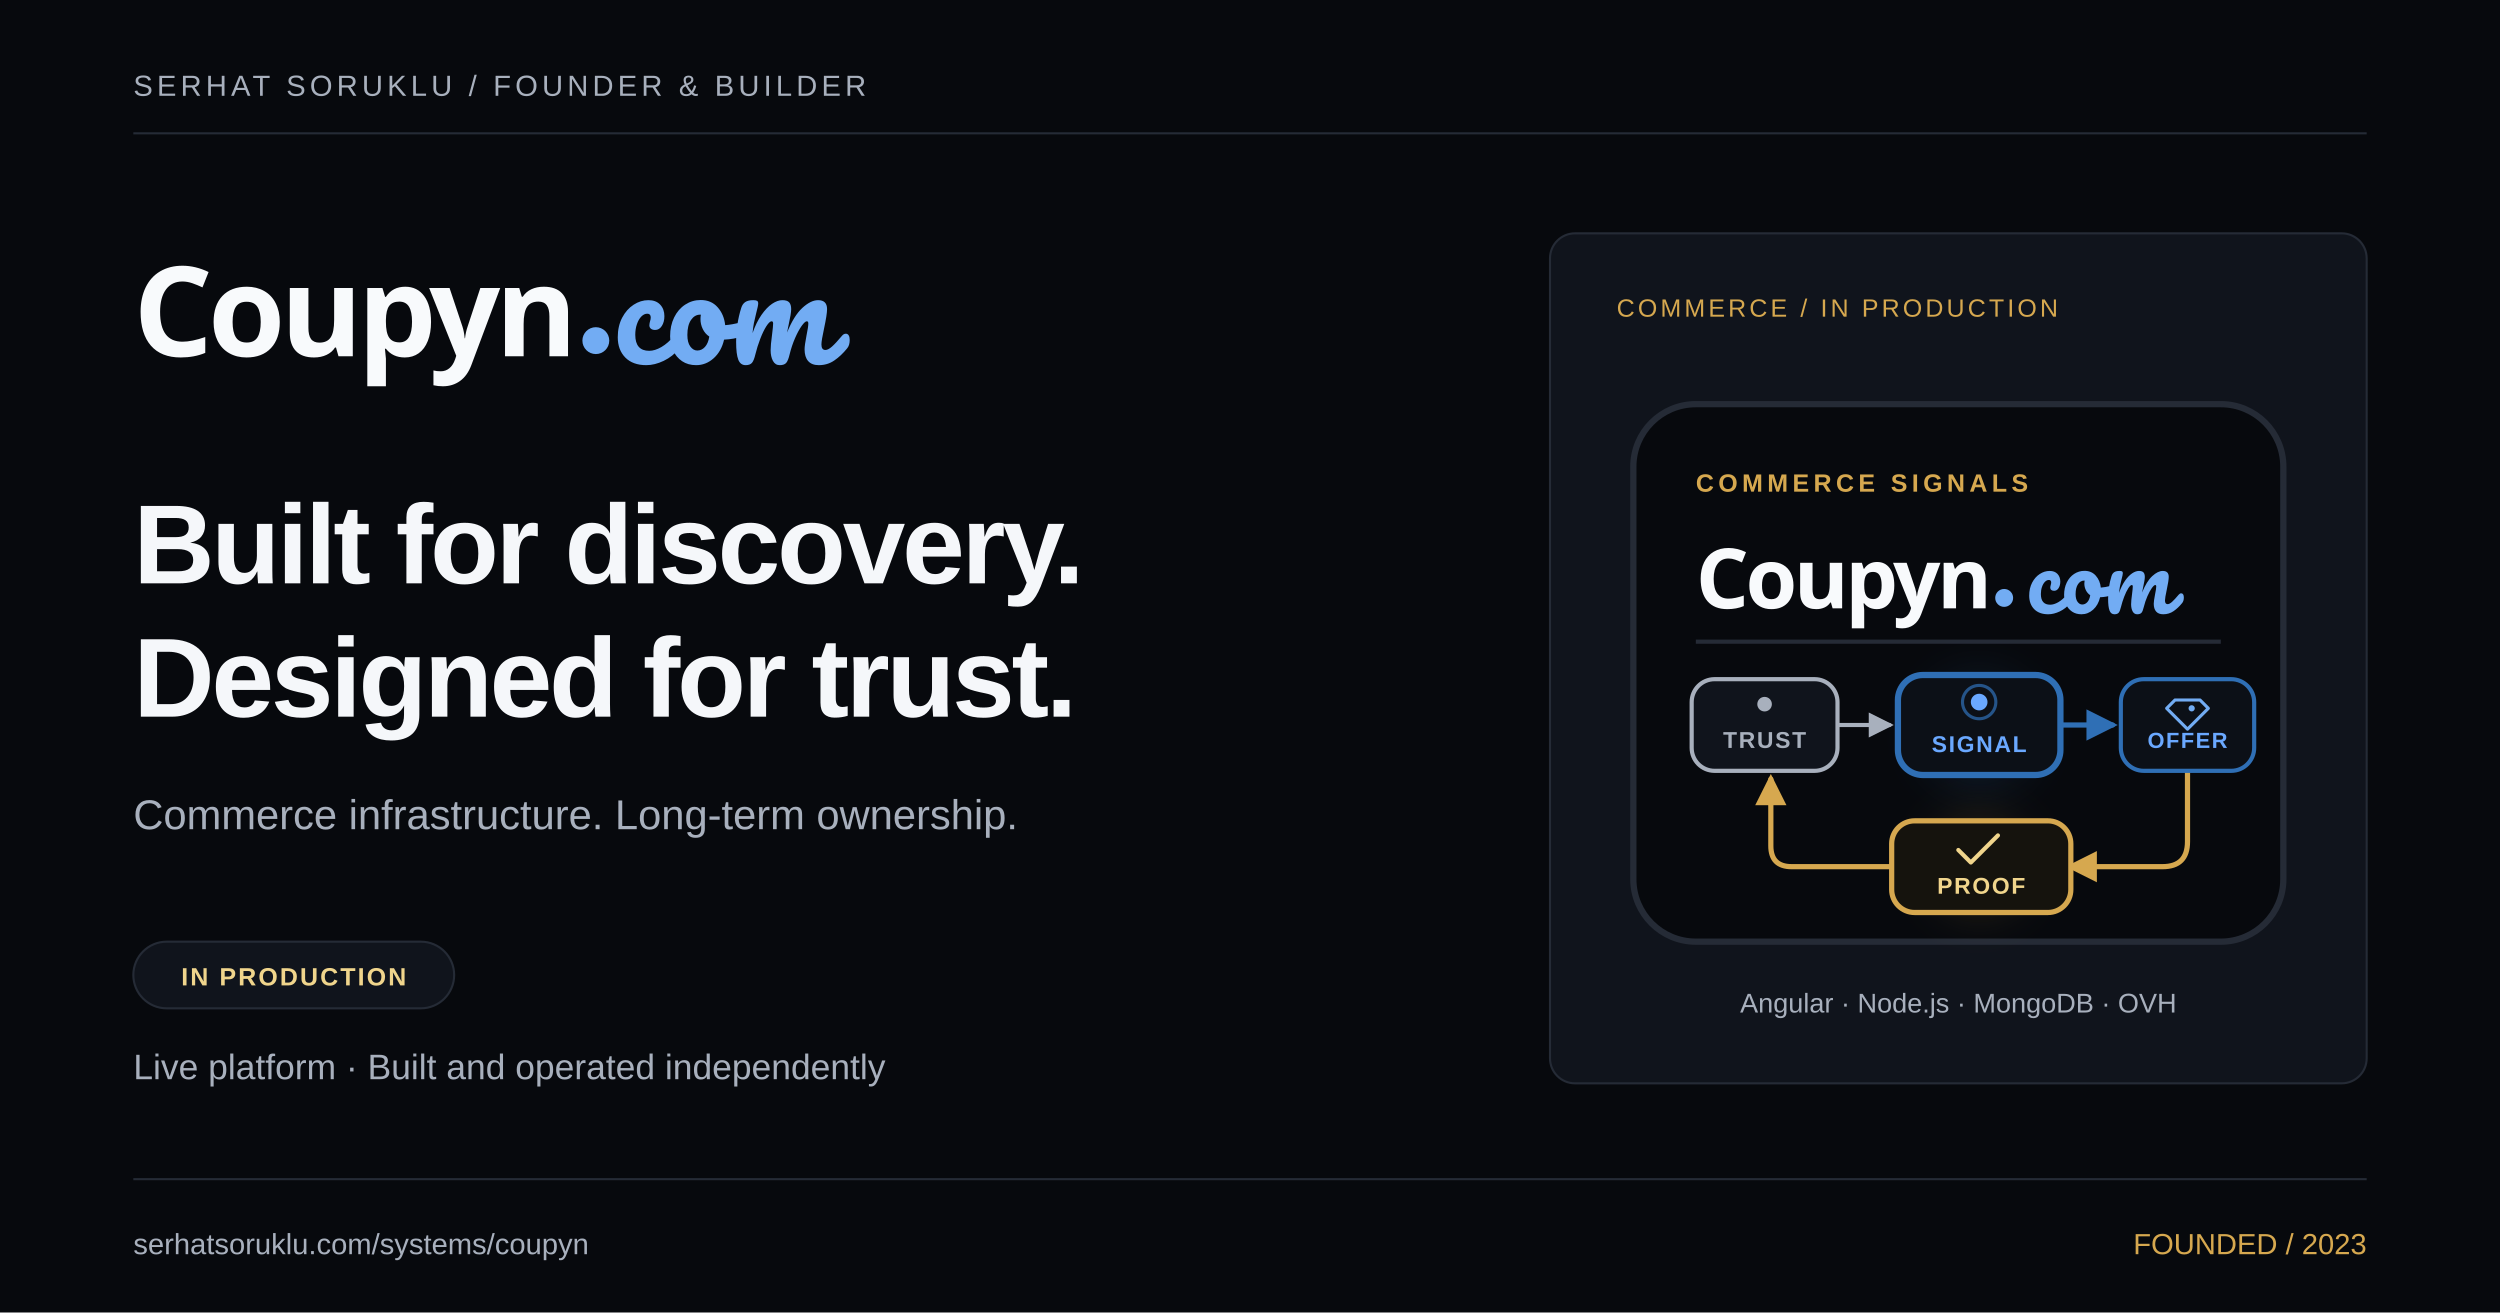
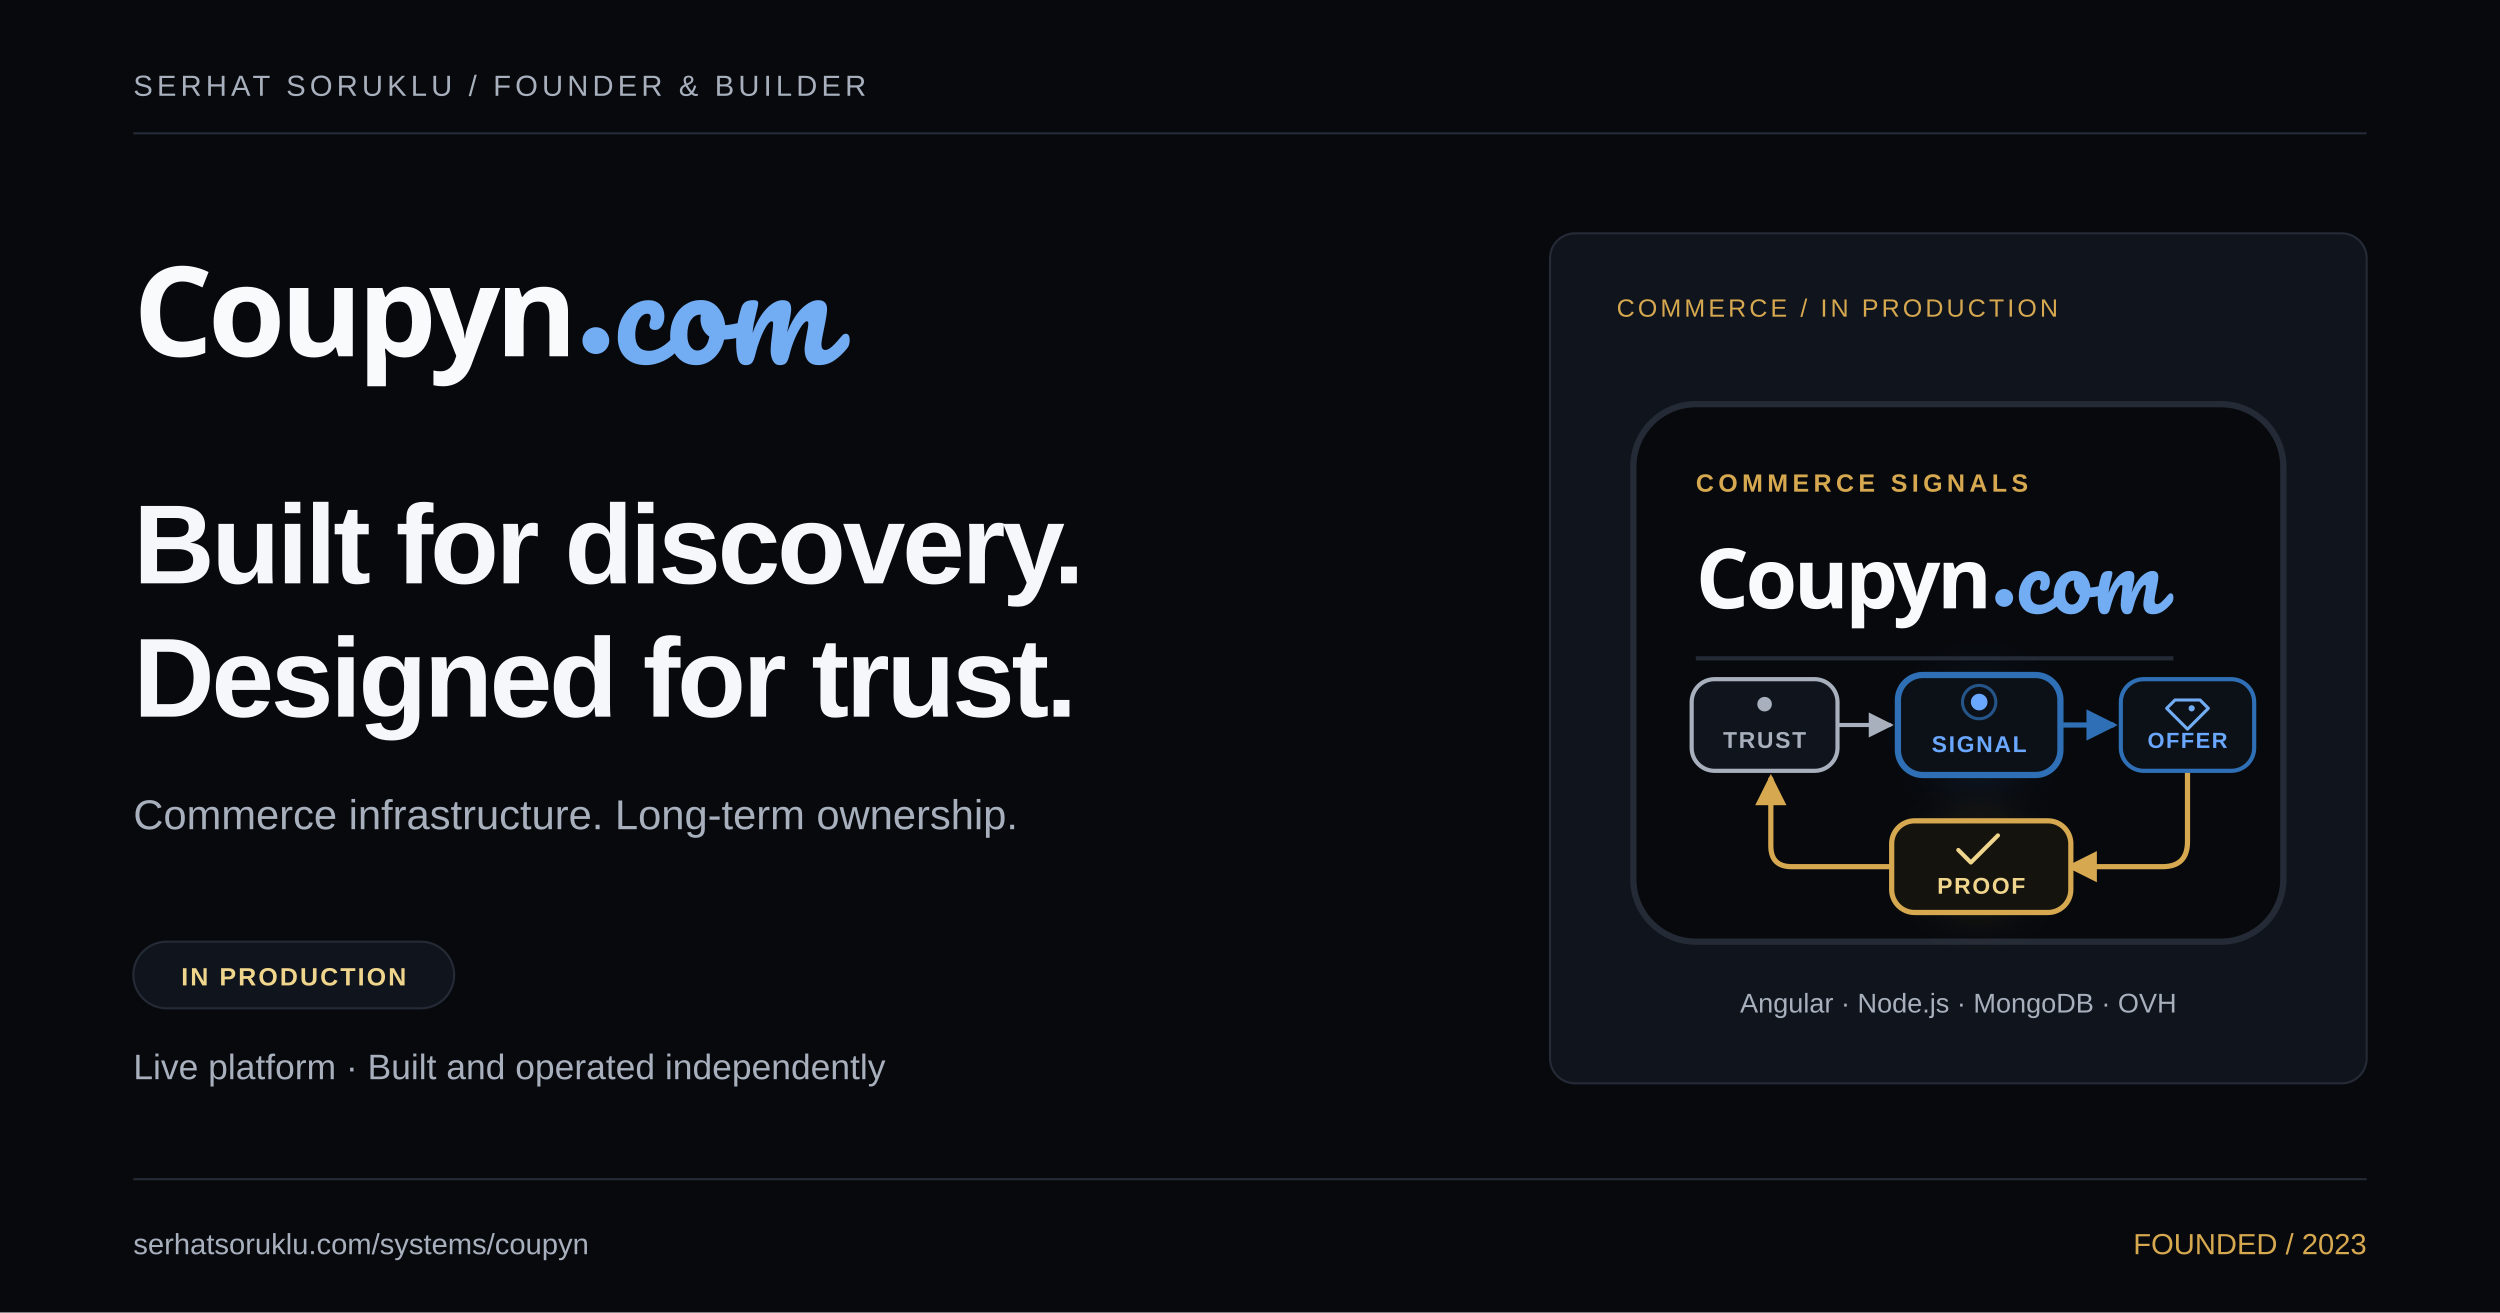
<svg xmlns="http://www.w3.org/2000/svg" width="1200" height="630" viewBox="0 0 1200 630" role="img" aria-labelledby="title desc">
  <defs>
    <linearGradient id="card-surface" x1="72" x2="1128" y1="72" y2="558" gradientUnits="userSpaceOnUse">
      <stop stop-color="#10141c" />
      <stop offset="0.58" stop-color="#0c1017" />
      <stop offset="1" stop-color="#15130d" />
    </linearGradient>
    <radialGradient id="gold-field" cx="0" cy="0" r="1" gradientTransform="matrix(330 0 0 260 884 316)" gradientUnits="userSpaceOnUse">
      <stop stop-color="#d6a84f" stop-opacity="0.24" />
      <stop offset="0.56" stop-color="#d6a84f" stop-opacity="0.08" />
      <stop offset="1" stop-color="#d6a84f" stop-opacity="0" />
    </radialGradient>
    <radialGradient id="blue-field" cx="0" cy="0" r="1" gradientTransform="matrix(220 0 0 190 992 242)" gradientUnits="userSpaceOnUse">
      <stop stop-color="#2f6fb5" stop-opacity="0.22" />
      <stop offset="1" stop-color="#2f6fb5" stop-opacity="0" />
    </radialGradient>
    <filter id="soft-glow" x="-40%" y="-40%" width="180%" height="180%">
      <feGaussianBlur stdDeviation="10" />
    </filter>
    <marker id="arrow-muted" markerWidth="6" markerHeight="6" refX="5" refY="3" orient="auto" markerUnits="strokeWidth">
      <path d="M0 0l6 3-6 3z" fill="#a8b0bd" />
    </marker>
    <marker id="arrow-blue" markerWidth="6" markerHeight="6" refX="5" refY="3" orient="auto" markerUnits="strokeWidth">
      <path d="M0 0l6 3-6 3z" fill="#2f6fb5" />
    </marker>
    <marker id="arrow-gold" markerWidth="6" markerHeight="6" refX="5" refY="3" orient="auto" markerUnits="strokeWidth">
      <path d="M0 0l6 3-6 3z" fill="#d6a84f" />
    </marker>
  </defs>
  <rect width="1200" height="630" fill="#07090d" />
  <path d="M64 64H1136" stroke="#252b36" />
  <text x="64" y="46" fill="#a8b0bd" font-family="Arial, sans-serif" font-size="14" letter-spacing="2">SERHAT SORUKLU / FOUNDER &amp; BUILDER</text>
  <g transform="translate(19 24) scale(1.5)">
    <g id="coupyn-brand-wordmark" transform="translate(0 -8)">
      <text x="30" y="106" fill="#f8fafc" font-family="Open Sans, Arial, Helvetica, sans-serif" font-size="40" font-weight="700" letter-spacing="-1.6">Coupyn</text>
      <circle cx="178" cy="101" r="4.3" fill="#72acf3" />
      <path transform="matrix(0.92 0 0 0.92 13.4 8.35)" fill="#72acf3" d="M186.54 99.54Q186.54 95.66 188.07 92.73Q189.61 89.8 192.06 88.22Q194.5 86.63 197.19 86.63Q199.83 86.63 201.3 88.19Q202.76 89.75 202.76 92.2Q202.76 94.22 201.87 95.61Q200.98 97 199.54 97Q198.63 97 198.08 96.57Q197.53 96.14 197.53 95.37Q197.53 95.03 197.62 94.6Q197.72 94.17 197.77 93.98Q198.01 93.26 198.01 92.63Q198.01 92.01 197.7 91.67Q197.38 91.34 196.81 91.34Q195.7 91.34 194.74 92.32Q193.78 93.3 193.21 94.98Q192.63 96.66 192.63 98.68Q192.63 104.25 197.48 104.25Q199.45 104.25 201.73 102.93Q204.01 101.61 206.22 98.97Q206.79 98.3 207.51 98.3Q208.14 98.3 208.5 98.87Q208.86 99.45 208.86 100.46Q208.86 102.28 207.94 103.43Q205.69 106.22 202.54 107.73Q199.4 109.24 196.47 109.24Q191.77 109.24 189.15 106.58Q186.54 103.91 186.54 99.54Z M231.24 96.47Q231.24 98.78 229.85 99.21Q226.97 100.22 223.52 100.36Q222.6 104.39 219.92 106.82Q217.23 109.24 213.82 109.24Q210.94 109.24 208.9 107.85Q206.86 106.46 205.8 104.15Q204.75 101.85 204.75 99.16Q204.75 95.51 206.14 92.66Q207.53 89.8 209.98 88.19Q212.43 86.58 215.4 86.58Q219.05 86.58 221.28 89.1Q223.52 91.62 223.9 95.32Q226.16 95.18 229.28 94.36Q229.66 94.26 229.95 94.26Q230.57 94.26 230.91 94.89Q231.24 95.51 231.24 96.47ZM218.38 99.3Q216.89 98.3 216.1 96.66Q215.31 95.03 215.31 93.21Q215.31 92.44 215.45 91.67H215.21Q213.29 91.67 212.02 93.52Q210.75 95.37 210.75 98.73Q210.75 101.37 211.78 102.76Q212.81 104.15 214.2 104.15Q215.74 104.15 216.87 102.9Q218 101.66 218.38 99.3Z M227.71 101.18Q227.71 94.94 229.49 89.32Q229.92 87.93 230.9 87.28Q231.89 86.63 233.66 86.63Q234.62 86.63 235.01 86.87Q235.39 87.11 235.39 87.78Q235.39 88.55 234.67 91.24Q234.19 93.16 233.9 94.58Q233.62 95.99 233.42 98.1Q234.72 94.36 236.52 91.77Q238.32 89.18 240.22 87.9Q242.11 86.63 243.79 86.63Q245.47 86.63 246.17 87.4Q246.86 88.17 246.86 89.75Q246.86 91.29 245.95 95.32Q245.57 97.05 245.42 97.91Q247.82 92.01 250.75 89.32Q253.68 86.63 256.22 86.63Q259.34 86.63 259.34 89.75Q259.34 91.62 258.29 96.52Q257.38 100.7 257.38 102.04Q257.38 103.96 258.77 103.96Q259.73 103.96 261.05 102.78Q262.37 101.61 264.58 98.97Q265.15 98.3 265.87 98.3Q266.5 98.3 266.86 98.87Q267.22 99.45 267.22 100.46Q267.22 102.38 266.3 103.43Q264.24 105.98 261.86 107.61Q259.49 109.24 256.46 109.24Q254.02 109.24 252.77 107.82Q251.52 106.41 251.52 103.72Q251.52 102.38 252.19 98.92Q252.82 95.9 252.82 94.74Q252.82 93.98 252.29 93.98Q251.66 93.98 250.51 95.58Q249.36 97.19 248.21 99.83Q247.06 102.47 246.34 105.4Q245.81 107.7 245.11 108.47Q244.42 109.24 242.88 109.24Q241.3 109.24 240.5 107.73Q239.71 106.22 239.71 104.06Q239.71 102.23 240.19 98.78Q240.58 95.7 240.58 94.74Q240.58 93.98 240.05 93.98Q239.33 93.98 238.22 95.7Q237.12 97.43 236.09 100.12Q235.06 102.81 234.43 105.4Q233.9 107.66 233.21 108.45Q232.51 109.24 231.02 109.24Q229.2 109.24 228.46 107.32Q227.71 105.4 227.71 101.18Z" />
    </g>
  </g>
  <text x="64" y="280" fill="#f5f7fa" font-family="Arial, sans-serif" font-size="54" font-weight="700" letter-spacing="-1.5">Built for discovery.</text>
  <text x="64" y="344" fill="#f5f7fa" font-family="Arial, sans-serif" font-size="54" font-weight="700" letter-spacing="-1.5">Designed for trust.</text>
  <text x="64" y="398" fill="#a8b0bd" font-family="Arial, sans-serif" font-size="20">Commerce infrastructure. Long-term ownership.</text>
  <rect x="64" y="452" width="154" height="32" rx="16" fill="#10141c" stroke="#252b36" />
  <text x="141" y="473" text-anchor="middle" fill="#f0d58c" font-family="Arial, sans-serif" font-size="12" font-weight="700" letter-spacing="1">IN PRODUCTION</text>
  <text x="64" y="518" fill="#a8b0bd" font-family="Arial, sans-serif" font-size="17">Live platform · Built and operated independently</text>
  <rect x="744" y="112" width="392" height="408" rx="12" fill="#10141c" stroke="#252b36" />
  <text x="776" y="152" fill="#d6a84f" font-family="Arial, sans-serif" font-size="12" letter-spacing="1.5">COMMERCE / IN PRODUCTION</text>
  <g id="coupyn-og-visual" transform="translate(784 194)">
    <rect id="coupyn-og-visual-box" width="312" height="258" rx="30" fill="#07090d" stroke="#252b36" stroke-width="3" />
    <text x="30" y="42" fill="#d6a84f" font-family="Arial, Helvetica, sans-serif" font-size="12" font-weight="700" letter-spacing="2.1">COMMERCE SIGNALS</text>
    <g id="coupyn-og-logo" transform="translate(0 -8)">
      <text x="30" y="106" fill="#f8fafc" font-family="Open Sans, Arial, Helvetica, sans-serif" font-size="40" font-weight="700" letter-spacing="-1.6">Coupyn</text>
      <circle cx="178" cy="101" r="4.3" fill="#72acf3" />
-       <path transform="matrix(0.92 0 0 0.92 18.4 8.35)" fill="#72acf3" d="M186.54 99.54Q186.54 95.66 188.07 92.73Q189.61 89.8 192.06 88.22Q194.5 86.63 197.19 86.63Q199.83 86.63 201.3 88.19Q202.76 89.75 202.76 92.2Q202.76 94.22 201.87 95.61Q200.98 97 199.54 97Q198.63 97 198.08 96.57Q197.53 96.14 197.53 95.37Q197.53 95.03 197.62 94.6Q197.72 94.17 197.77 93.98Q198.01 93.26 198.01 92.63Q198.01 92.01 197.7 91.67Q197.38 91.34 196.81 91.34Q195.7 91.34 194.74 92.32Q193.78 93.3 193.21 94.98Q192.63 96.66 192.63 98.68Q192.63 104.25 197.48 104.25Q199.45 104.25 201.73 102.93Q204.01 101.61 206.22 98.97Q206.79 98.3 207.51 98.3Q208.14 98.3 208.5 98.87Q208.86 99.45 208.86 100.46Q208.86 102.28 207.94 103.43Q205.69 106.22 202.54 107.73Q199.4 109.24 196.47 109.24Q191.77 109.24 189.15 106.58Q186.54 103.91 186.54 99.54Z M231.24 96.47Q231.24 98.78 229.85 99.21Q226.97 100.22 223.52 100.36Q222.6 104.39 219.92 106.82Q217.23 109.24 213.82 109.24Q210.94 109.24 208.9 107.85Q206.86 106.46 205.8 104.15Q204.75 101.85 204.75 99.16Q204.75 95.51 206.14 92.66Q207.53 89.8 209.98 88.19Q212.43 86.58 215.4 86.58Q219.05 86.58 221.28 89.1Q223.52 91.62 223.9 95.32Q226.16 95.18 229.28 94.36Q229.66 94.26 229.95 94.26Q230.57 94.26 230.91 94.89Q231.24 95.51 231.24 96.47ZM218.38 99.3Q216.89 98.3 216.1 96.66Q215.31 95.03 215.31 93.21Q215.31 92.44 215.45 91.67H215.21Q213.29 91.67 212.02 93.52Q210.75 95.37 210.75 98.73Q210.75 101.37 211.78 102.76Q212.81 104.15 214.2 104.15Q215.74 104.15 216.87 102.9Q218 101.66 218.38 99.3Z M227.71 101.18Q227.71 94.94 229.49 89.32Q229.92 87.93 230.9 87.28Q231.89 86.63 233.66 86.63Q234.62 86.63 235.01 86.87Q235.39 87.11 235.39 87.78Q235.39 88.55 234.67 91.24Q234.19 93.16 233.9 94.58Q233.62 95.99 233.42 98.1Q234.72 94.36 236.52 91.77Q238.32 89.18 240.22 87.9Q242.11 86.63 243.79 86.63Q245.47 86.63 246.17 87.4Q246.86 88.17 246.86 89.75Q246.86 91.29 245.95 95.32Q245.57 97.05 245.42 97.91Q247.82 92.01 250.75 89.32Q253.68 86.63 256.22 86.63Q259.34 86.63 259.34 89.75Q259.34 91.62 258.29 96.52Q257.38 100.7 257.38 102.04Q257.38 103.96 258.77 103.96Q259.73 103.96 261.05 102.78Q262.37 101.61 264.58 98.97Q265.15 98.3 265.87 98.3Q266.5 98.3 266.86 98.87Q267.22 99.45 267.22 100.46Q267.22 102.38 266.3 103.43Q264.24 105.98 261.86 107.61Q259.49 109.24 256.46 109.24Q254.02 109.24 252.77 107.82Q251.52 106.41 251.52 103.72Q251.52 102.38 252.19 98.92Q252.82 95.9 252.82 94.74Q252.82 93.98 252.29 93.98Q251.66 93.98 250.51 95.58Q249.36 97.19 248.21 99.83Q247.06 102.47 246.34 105.4Q245.81 107.7 245.11 108.47Q244.42 109.24 242.88 109.24Q241.3 109.24 240.5 107.73Q239.71 106.22 239.71 104.06Q239.71 102.23 240.19 98.78Q240.58 95.7 240.58 94.74Q240.58 93.98 240.05 93.98Q239.33 93.98 238.22 95.7Q237.12 97.43 236.09 100.12Q235.06 102.81 234.43 105.4Q233.9 107.66 233.21 108.45Q232.51 109.24 231.02 109.24Q229.2 109.24 228.46 107.32Q227.71 105.4 227.71 101.18Z" />
+       <path transform="matrix(0.92 0 0 0.92 13.4 8.35)" fill="#72acf3" d="M186.54 99.54Q186.54 95.66 188.07 92.73Q189.61 89.8 192.06 88.22Q194.5 86.63 197.19 86.63Q199.83 86.63 201.3 88.19Q202.76 89.75 202.76 92.2Q202.76 94.22 201.87 95.61Q200.98 97 199.54 97Q198.63 97 198.08 96.57Q197.53 96.14 197.53 95.37Q197.53 95.03 197.62 94.6Q197.72 94.17 197.77 93.98Q198.01 93.26 198.01 92.63Q198.01 92.01 197.7 91.67Q197.38 91.34 196.81 91.34Q195.7 91.34 194.74 92.32Q193.78 93.3 193.21 94.98Q192.63 96.66 192.63 98.68Q192.63 104.25 197.48 104.25Q199.45 104.25 201.73 102.93Q204.01 101.61 206.22 98.97Q206.79 98.3 207.51 98.3Q208.14 98.3 208.5 98.87Q208.86 99.45 208.86 100.46Q208.86 102.28 207.94 103.43Q205.69 106.22 202.54 107.73Q199.4 109.24 196.47 109.24Q191.77 109.24 189.15 106.58Q186.54 103.91 186.54 99.54Z M231.24 96.47Q231.24 98.78 229.85 99.21Q226.97 100.22 223.52 100.36Q222.6 104.39 219.92 106.82Q217.23 109.24 213.82 109.24Q210.94 109.24 208.9 107.85Q206.86 106.46 205.8 104.15Q204.75 101.85 204.75 99.16Q204.75 95.51 206.14 92.66Q207.53 89.8 209.98 88.19Q212.43 86.58 215.4 86.58Q219.05 86.58 221.28 89.1Q223.52 91.62 223.9 95.32Q226.16 95.18 229.28 94.36Q229.66 94.26 229.95 94.26Q230.57 94.26 230.91 94.89Q231.24 95.51 231.24 96.47ZM218.38 99.3Q216.89 98.3 216.1 96.66Q215.31 95.03 215.31 93.21Q215.31 92.44 215.45 91.67H215.21Q213.29 91.67 212.02 93.52Q210.75 95.37 210.75 98.73Q210.75 101.37 211.78 102.76Q212.81 104.15 214.2 104.15Q215.74 104.15 216.87 102.9Q218 101.66 218.38 99.3Z M227.71 101.18Q227.71 94.94 229.49 89.32Q229.92 87.93 230.9 87.28Q231.89 86.63 233.66 86.63Q234.62 86.63 235.01 86.87Q235.39 87.11 235.39 87.78Q235.39 88.55 234.67 91.24Q234.19 93.16 233.9 94.58Q233.62 95.99 233.42 98.1Q234.72 94.36 236.52 91.77Q238.32 89.18 240.22 87.9Q242.11 86.63 243.79 86.63Q245.47 86.63 246.17 87.4Q246.86 88.17 246.86 89.75Q246.86 91.29 245.95 95.32Q245.57 97.05 245.42 97.91Q247.82 92.01 250.75 89.32Q253.68 86.63 256.22 86.63Q259.34 86.63 259.34 89.75Q259.34 91.62 258.29 96.52Q257.38 100.7 257.38 102.04Q257.38 103.96 258.77 103.96Q259.73 103.96 261.05 102.78Q262.37 101.61 264.58 98.97Q265.15 98.3 265.87 98.3Q266.5 98.3 266.86 98.87Q267.22 99.45 267.22 100.46Q267.22 102.38 266.3 103.43Q264.24 105.98 261.86 107.61Q259.49 109.24 256.46 109.24Q254.02 109.24 252.77 107.82Q251.52 106.41 251.52 103.72Q251.52 102.38 252.19 98.92Q252.82 95.9 252.82 94.74Q252.82 93.98 252.29 93.98Q251.66 93.98 250.51 95.58Q249.36 97.19 248.21 99.83Q247.06 102.47 246.34 105.4Q245.81 107.7 245.11 108.47Q244.42 109.24 242.88 109.24Q241.3 109.24 240.5 107.73Q239.71 106.22 239.71 104.06Q239.71 102.23 240.19 98.78Q240.58 95.7 240.58 94.74Q240.58 93.98 240.05 93.98Q239.33 93.98 238.22 95.7Q237.12 97.43 236.09 100.12Q235.06 102.81 234.43 105.4Q233.9 107.66 233.21 108.45Q232.51 109.24 231.02 109.24Q229.2 109.24 228.46 107.32Q227.71 105.4 227.71 101.18Z" />
    </g>
-     <path d="M30 114h252" stroke="#252b36" stroke-width="2" />
+     <path d="M30 122H259.242" stroke="#252b36" stroke-width="2" />
    <circle cx="166" cy="157" r="27" fill="#2f6fb5" opacity="0.16" filter="url(#soft-glow)" />
    <circle cx="166" cy="221" r="24" fill="#d6a84f" opacity="0.14" filter="url(#soft-glow)" />
    <g id="coupyn-og-diagram" transform="translate(28 130)" fill="none" stroke-linecap="round" stroke-linejoin="round">
      <path data-signal-connection="trust-to-signal" d="M70 24h25" stroke="#a8b0bd" stroke-width="2" marker-end="url(#arrow-muted)" />
      <path data-signal-connection="signal-to-offer" d="M177 24h25" stroke="#2f6fb5" stroke-width="2.5" marker-end="url(#arrow-blue)" />
      <path data-signal-connection="offer-to-proof" d="M238 46v34q0 12-12 12h-44" stroke="#d6a84f" stroke-width="2.5" marker-end="url(#arrow-gold)" />
      <path data-signal-connection="proof-to-trust" d="M96 92H48q-10 0-10-10V50" stroke="#d6a84f" stroke-width="2.5" marker-end="url(#arrow-gold)" />
      <g id="coupyn-signal-trust" data-signal-node="Trust">
        <rect y="2" width="70" height="44" rx="11" fill="#10141c" stroke="#a8b0bd" stroke-width="2" />
        <circle cx="35" cy="14" r="3.5" fill="#a8b0bd" stroke="none" />
        <text x="35" y="35" fill="#a8b0bd" stroke="none" text-anchor="middle" font-family="Arial, Helvetica, sans-serif" font-size="11" font-weight="700" letter-spacing="0.8">TRUST</text>
      </g>
      <g id="coupyn-signal-signal" data-signal-node="Signal">
        <rect x="99" width="78" height="48" rx="12" fill="#0c1017" stroke="#2f6fb5" stroke-width="3" />
        <circle cx="138" cy="13" r="4" fill="#6aa8ff" stroke="none" />
        <circle cx="138" cy="13" r="8" stroke="#2f6fb5" stroke-width="1.5" opacity="0.72" />
        <text x="138" y="37" fill="#6aa8ff" stroke="none" text-anchor="middle" font-family="Arial, Helvetica, sans-serif" font-size="11" font-weight="700" letter-spacing="0.8">SIGNAL</text>
      </g>
      <g id="coupyn-signal-offer" data-signal-node="Offer">
        <rect x="206" y="2" width="64" height="44" rx="11" fill="#0c1017" stroke="#2f6fb5" stroke-width="2" />
        <path d="M232 12h12l4 4-10 10-10-10z" stroke="#72acf3" stroke-width="1.5" />
        <circle cx="240" cy="16" r="1.5" fill="#72acf3" stroke="none" />
        <text x="238" y="35" fill="#6aa8ff" stroke="none" text-anchor="middle" font-family="Arial, Helvetica, sans-serif" font-size="10.5" font-weight="700" letter-spacing="0.7">OFFER</text>
      </g>
      <g id="coupyn-signal-proof" data-signal-node="Proof">
        <rect x="96" y="70" width="86" height="44" rx="11" fill="#15130d" stroke="#d6a84f" stroke-width="2.5" />
        <path d="m128 84 6 6 13-13" stroke="#f0d58c" stroke-width="2" />
        <text x="139" y="105" fill="#f0d58c" stroke="none" text-anchor="middle" font-family="Arial, Helvetica, sans-serif" font-size="11" font-weight="700" letter-spacing="0.8">PROOF</text>
      </g>
    </g>
  </g>
  <text x="940" y="486" text-anchor="middle" fill="#a8b0bd" font-family="Arial, sans-serif" font-size="13">Angular · Node.js · MongoDB · OVH</text>
  <path d="M64 566H1136" stroke="#252b36" />
  <text x="64" y="602" fill="#a8b0bd" font-family="Arial, sans-serif" font-size="14">serhatsoruklu.com/systems/coupyn</text>
  <text x="1136" y="602" text-anchor="end" fill="#d6a84f" font-family="Arial, sans-serif" font-size="14">FOUNDED / 2023</text>
</svg>
